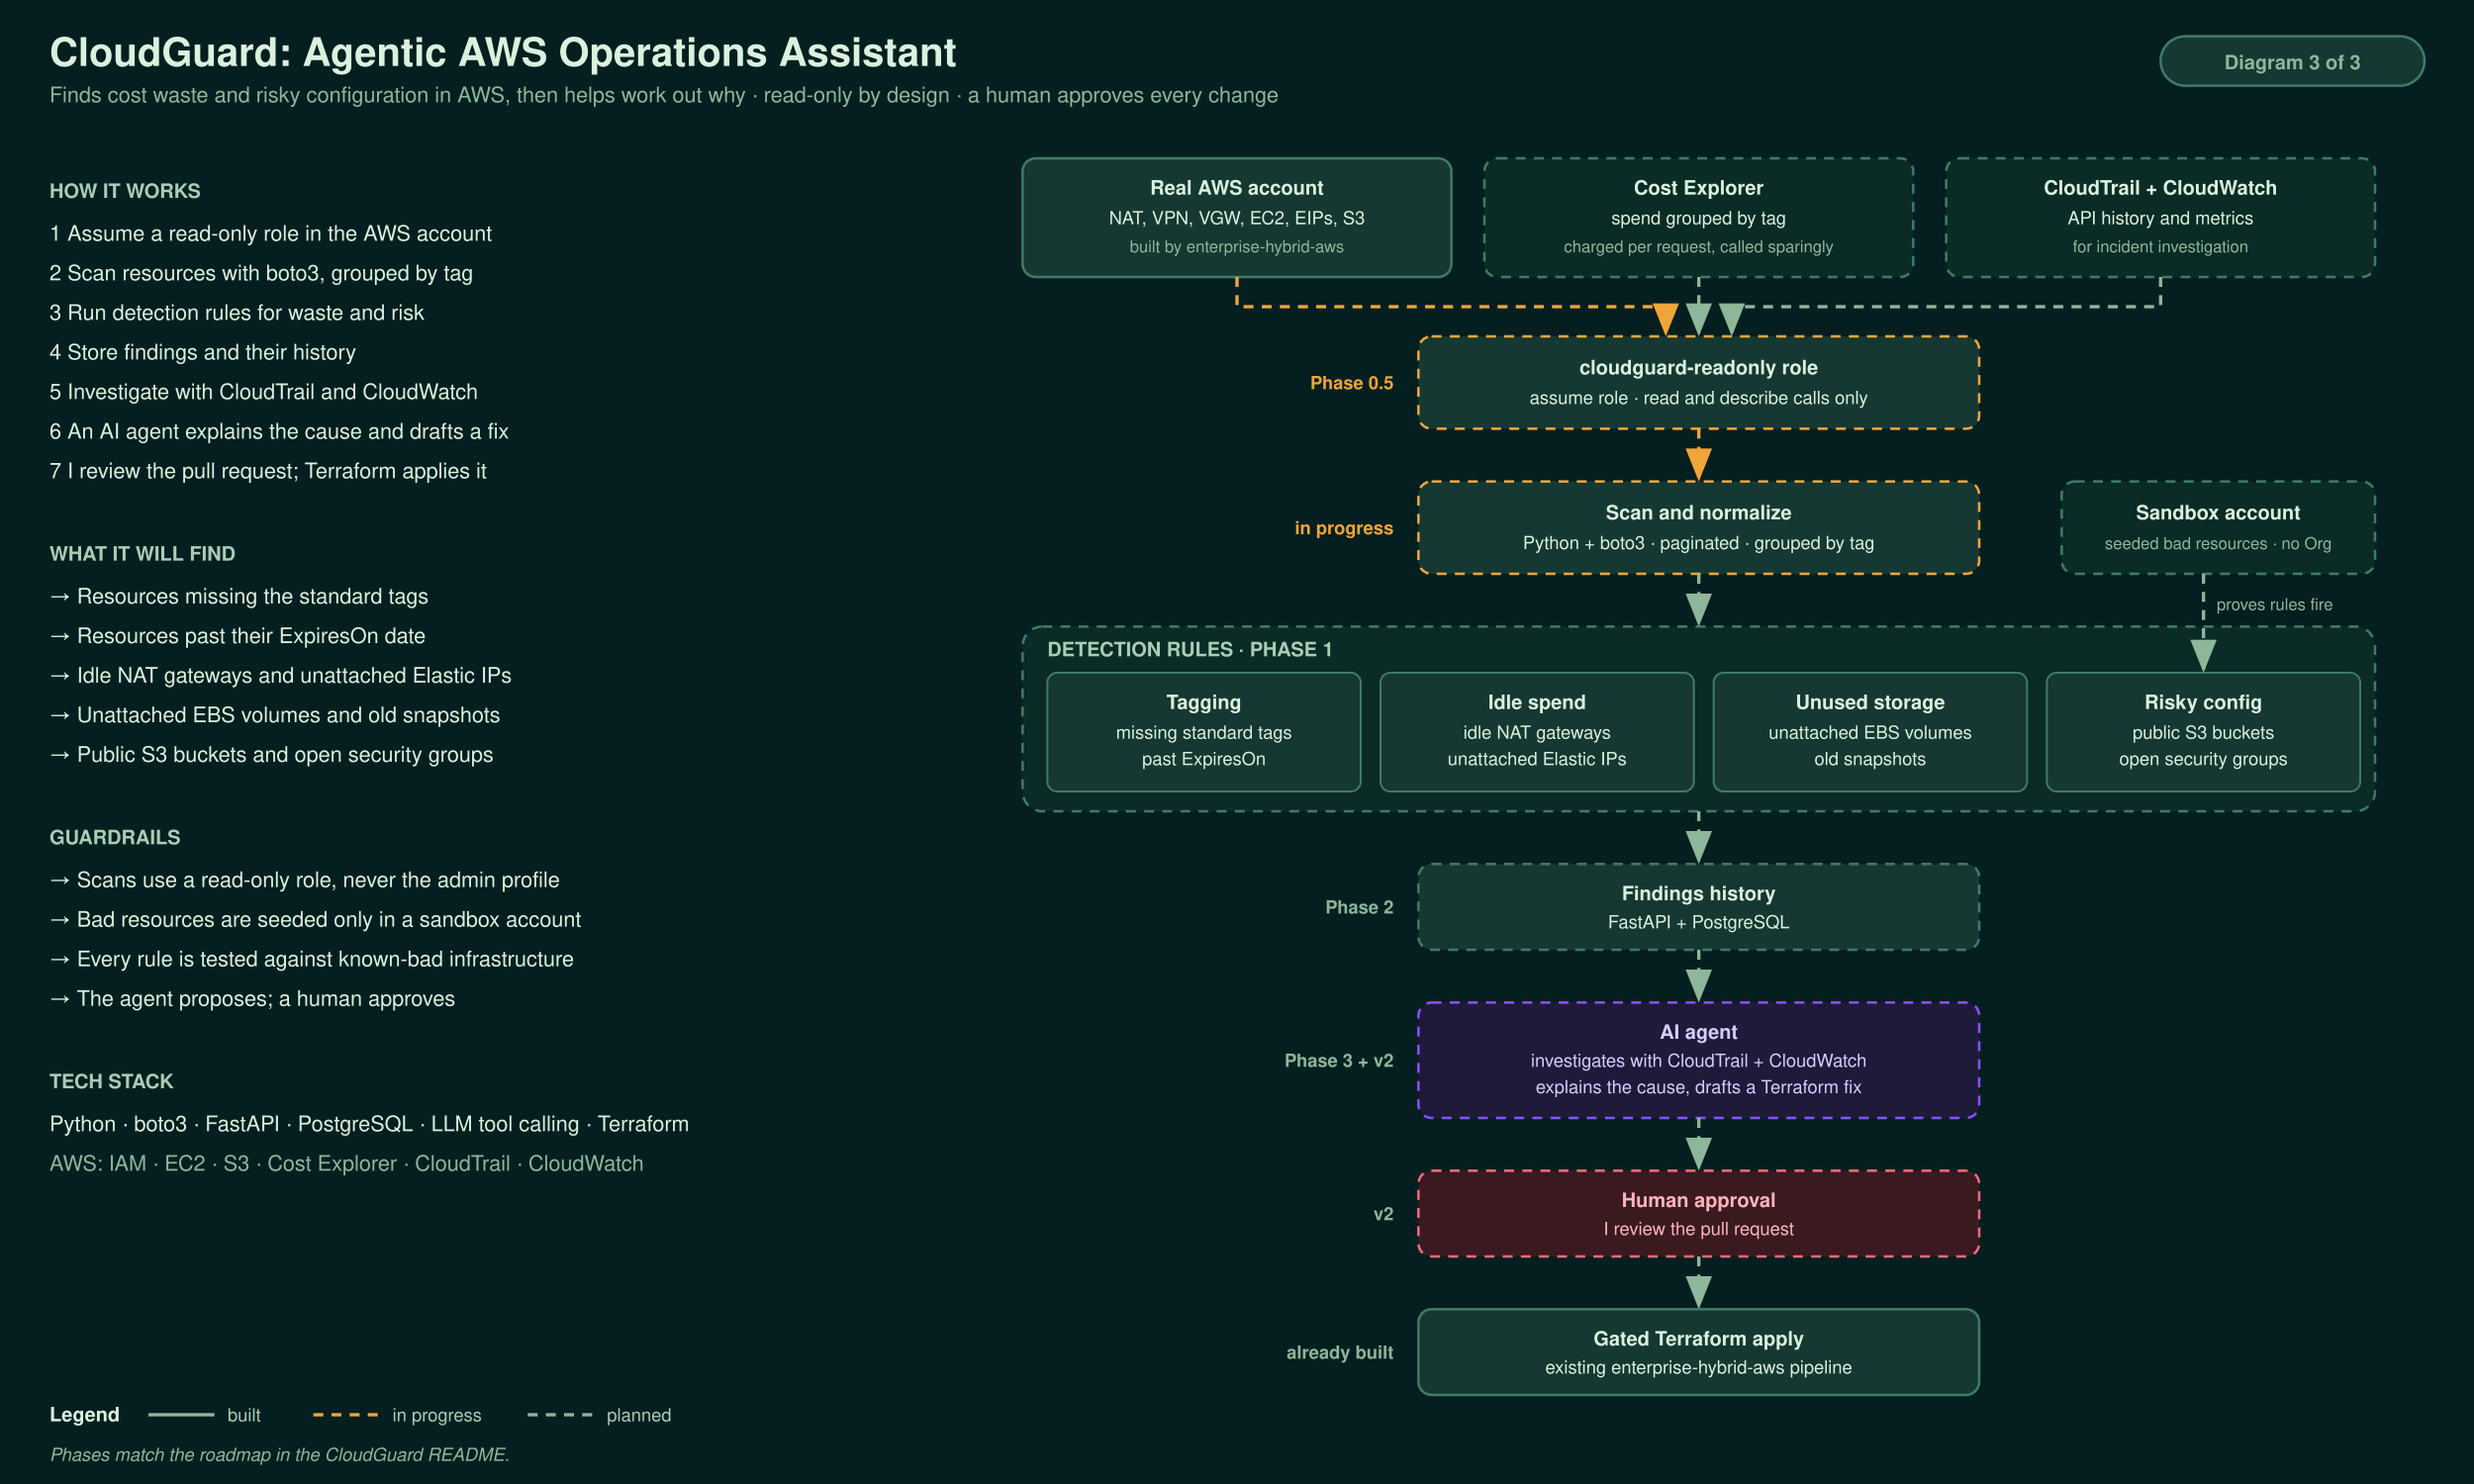
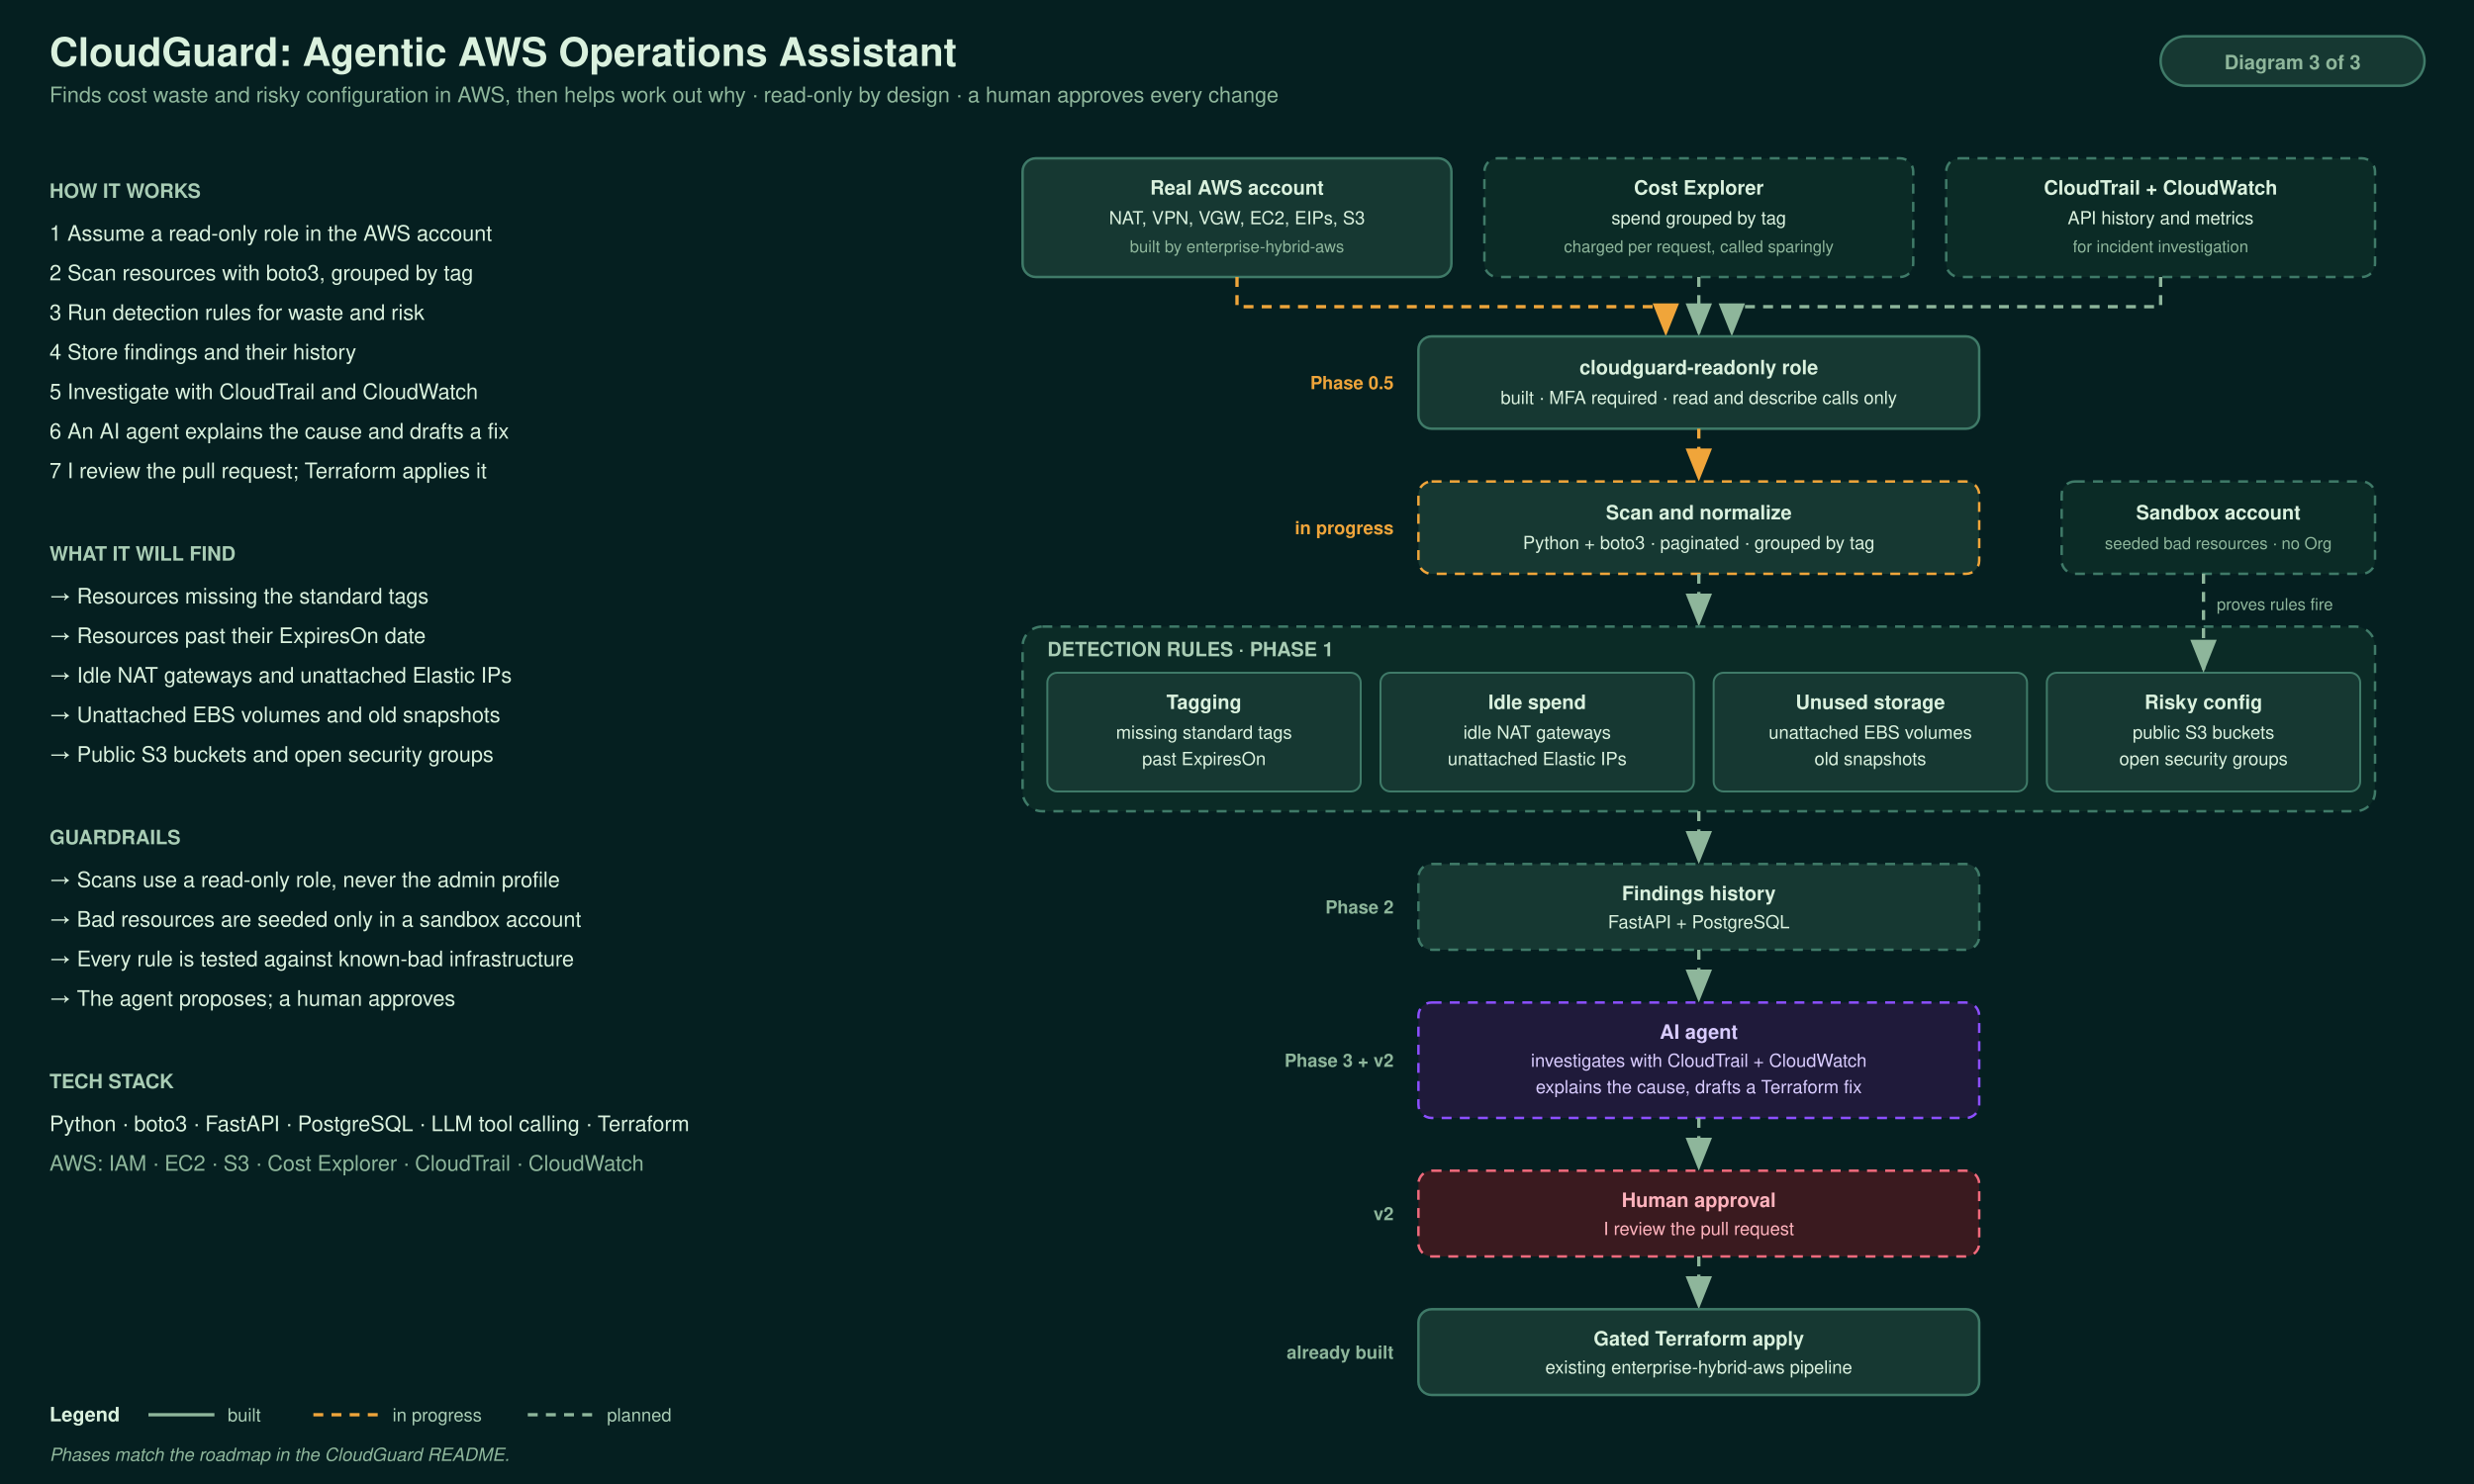
<svg xmlns="http://www.w3.org/2000/svg" viewBox="0 0 1500 900" width="1500" height="900" font-family="Helvetica, Arial, sans-serif">
  <defs>
    <marker id="m-s" markerWidth="10" markerHeight="8" refX="9" refY="4" orient="auto-start-reverse">
      <path d="M0,0 L10,4 L0,8 z" fill="#8EB69B" />
    </marker>
    <marker id="m-a" markerWidth="10" markerHeight="8" refX="9" refY="4" orient="auto-start-reverse">
      <path d="M0,0 L10,4 L0,8 z" fill="#f0a53a" />
    </marker>
  </defs>
  <rect width="1500" height="900" fill="#051F20" />
  <text x="30" y="40" font-size="24" font-weight="bold" text-anchor="start" fill="#DAF1DE">CloudGuard: Agentic AWS Operations Assistant</text>
  <text x="30" y="62" font-size="13" font-weight="normal" text-anchor="start" fill="#8EB69B">Finds cost waste and risky configuration in AWS, then helps work out why · read-only by design · a human approves every change</text>
  <rect x="1310" y="22" width="160" height="30" rx="15" fill="#163832" stroke="#3f7a68" stroke-width="1.5" />
  <text x="1390" y="42" font-size="12" font-weight="bold" text-anchor="middle" fill="#8EB69B">Diagram 3 of 3</text>
  <text x="30" y="120" font-size="12" font-weight="bold" text-anchor="start" fill="#a9cdb5">HOW IT WORKS</text>
  <text x="30" y="146" font-size="13" font-weight="normal" text-anchor="start" fill="#DAF1DE">1  Assume a read-only role in the AWS account</text>
  <text x="30" y="170" font-size="13" font-weight="normal" text-anchor="start" fill="#DAF1DE">2  Scan resources with boto3, grouped by tag</text>
  <text x="30" y="194" font-size="13" font-weight="normal" text-anchor="start" fill="#DAF1DE">3  Run detection rules for waste and risk</text>
  <text x="30" y="218" font-size="13" font-weight="normal" text-anchor="start" fill="#DAF1DE">4  Store findings and their history</text>
  <text x="30" y="242" font-size="13" font-weight="normal" text-anchor="start" fill="#DAF1DE">5  Investigate with CloudTrail and CloudWatch</text>
  <text x="30" y="266" font-size="13" font-weight="normal" text-anchor="start" fill="#DAF1DE">6  An AI agent explains the cause and drafts a fix</text>
  <text x="30" y="290" font-size="13" font-weight="normal" text-anchor="start" fill="#DAF1DE">7  I review the pull request; Terraform applies it</text>
  <text x="30" y="340" font-size="12" font-weight="bold" text-anchor="start" fill="#a9cdb5">WHAT IT WILL FIND</text>
  <text x="30" y="366" font-size="13" font-weight="normal" text-anchor="start" fill="#DAF1DE">→  Resources missing the standard tags</text>
  <text x="30" y="390" font-size="13" font-weight="normal" text-anchor="start" fill="#DAF1DE">→  Resources past their ExpiresOn date</text>
  <text x="30" y="414" font-size="13" font-weight="normal" text-anchor="start" fill="#DAF1DE">→  Idle NAT gateways and unattached Elastic IPs</text>
  <text x="30" y="438" font-size="13" font-weight="normal" text-anchor="start" fill="#DAF1DE">→  Unattached EBS volumes and old snapshots</text>
  <text x="30" y="462" font-size="13" font-weight="normal" text-anchor="start" fill="#DAF1DE">→  Public S3 buckets and open security groups</text>
  <text x="30" y="512" font-size="12" font-weight="bold" text-anchor="start" fill="#a9cdb5">GUARDRAILS</text>
  <text x="30" y="538" font-size="13" font-weight="normal" text-anchor="start" fill="#DAF1DE">→  Scans use a read-only role, never the admin profile</text>
  <text x="30" y="562" font-size="13" font-weight="normal" text-anchor="start" fill="#DAF1DE">→  Bad resources are seeded only in a sandbox account</text>
  <text x="30" y="586" font-size="13" font-weight="normal" text-anchor="start" fill="#DAF1DE">→  Every rule is tested against known-bad infrastructure</text>
  <text x="30" y="610" font-size="13" font-weight="normal" text-anchor="start" fill="#DAF1DE">→  The agent proposes; a human approves</text>
  <text x="30" y="660" font-size="12" font-weight="bold" text-anchor="start" fill="#a9cdb5">TECH STACK</text>
  <text x="30" y="686" font-size="13" font-weight="normal" text-anchor="start" fill="#DAF1DE">Python · boto3 · FastAPI · PostgreSQL · LLM tool calling · Terraform</text>
  <text x="30" y="710" font-size="13" font-weight="normal" text-anchor="start" fill="#8EB69B">AWS: IAM · EC2 · S3 · Cost Explorer · CloudTrail · CloudWatch</text>
  <rect x="620" y="96" width="260" height="72" rx="8" fill="#163832" stroke="#3f7a68" stroke-width="1.5" />
  <text x="750" y="118" font-size="12" font-weight="bold" text-anchor="middle" fill="#DAF1DE">Real AWS account</text>
  <text x="750" y="136" font-size="11" font-weight="normal" text-anchor="middle" fill="#DAF1DE">NAT, VPN, VGW, EC2, EIPs, S3</text>
  <text x="750" y="153" font-size="10" font-weight="normal" text-anchor="middle" fill="#8EB69B">built by enterprise-hybrid-aws</text>
  <rect x="900" y="96" width="260" height="72" rx="8" fill="#0B2B26" stroke="#3f7a68" stroke-width="1.5" stroke-dasharray="6 5" />
  <text x="1030" y="118" font-size="12" font-weight="bold" text-anchor="middle" fill="#DAF1DE">Cost Explorer</text>
  <text x="1030" y="136" font-size="11" font-weight="normal" text-anchor="middle" fill="#DAF1DE">spend grouped by tag</text>
  <text x="1030" y="153" font-size="10" font-weight="normal" text-anchor="middle" fill="#8EB69B">charged per request, called sparingly</text>
  <rect x="1180" y="96" width="260" height="72" rx="8" fill="#0B2B26" stroke="#3f7a68" stroke-width="1.5" stroke-dasharray="6 5" />
  <text x="1310" y="118" font-size="12" font-weight="bold" text-anchor="middle" fill="#DAF1DE">CloudTrail + CloudWatch</text>
  <text x="1310" y="136" font-size="11" font-weight="normal" text-anchor="middle" fill="#DAF1DE">API history and metrics</text>
  <text x="1310" y="153" font-size="10" font-weight="normal" text-anchor="middle" fill="#8EB69B">for incident investigation</text>
  <path d="M750,168 V186 H1010 V202" fill="none" stroke="#f0a53a" stroke-width="2" stroke-dasharray="6 5" marker-end="url(#m-a)" />
  <path d="M1030,168 V202" fill="none" stroke="#8EB69B" stroke-width="2" stroke-dasharray="6 5" marker-end="url(#m-s)" />
  <path d="M1310,168 V186 H1050 V202" fill="none" stroke="#8EB69B" stroke-width="2" stroke-dasharray="6 5" marker-end="url(#m-s)" />
-   <rect x="860" y="204" width="340" height="56" rx="8" fill="#163832" stroke="#f0a53a" stroke-width="1.5" stroke-dasharray="6 5" />
+   <rect x="860" y="204" width="340" height="56" rx="8" fill="#163832" stroke="#3f7a68" stroke-width="1.5" />
  <text x="1030" y="227" font-size="12" font-weight="bold" text-anchor="middle" fill="#DAF1DE">cloudguard-readonly role</text>
-   <text x="1030" y="245" font-size="11" font-weight="normal" text-anchor="middle" fill="#DAF1DE">assume role · read and describe calls only</text>
+   <text x="1030" y="245" font-size="11" font-weight="normal" text-anchor="middle" fill="#DAF1DE">built · MFA required · read and describe calls only</text>
  <text x="845" y="236" font-size="11" font-weight="bold" text-anchor="end" fill="#f0a53a">Phase 0.5</text>
  <path d="M1030,260 V290" fill="none" stroke="#f0a53a" stroke-width="2" stroke-dasharray="6 5" marker-end="url(#m-a)" />
  <rect x="860" y="292" width="340" height="56" rx="8" fill="#163832" stroke="#f0a53a" stroke-width="1.5" stroke-dasharray="6 5" />
  <text x="1030" y="315" font-size="12" font-weight="bold" text-anchor="middle" fill="#DAF1DE">Scan and normalize</text>
  <text x="1030" y="333" font-size="11" font-weight="normal" text-anchor="middle" fill="#DAF1DE">Python + boto3 · paginated · grouped by tag</text>
  <text x="845" y="324" font-size="11" font-weight="bold" text-anchor="end" fill="#f0a53a">in progress</text>
  <rect x="1250" y="292" width="190" height="56" rx="8" fill="#0B2B26" stroke="#3f7a68" stroke-width="1.5" stroke-dasharray="6 5" />
  <text x="1345" y="315" font-size="12" font-weight="bold" text-anchor="middle" fill="#DAF1DE">Sandbox account</text>
  <text x="1345" y="333" font-size="10" font-weight="normal" text-anchor="middle" fill="#8EB69B">seeded bad resources · no Org</text>
  <text x="1344" y="370" font-size="10" font-weight="normal" text-anchor="start" fill="#8EB69B">proves rules fire</text>
  <path d="M1030,348 V378" fill="none" stroke="#8EB69B" stroke-width="2" stroke-dasharray="6 5" marker-end="url(#m-s)" />
  <rect x="620" y="380" width="820" height="112" rx="12" fill="#0B2B26" stroke="#3f7a68" stroke-width="1.5" stroke-dasharray="6 5" />
  <text x="635" y="398" font-size="12" font-weight="bold" text-anchor="start" fill="#a9cdb5">DETECTION RULES · PHASE 1</text>
  <rect x="635" y="408" width="190" height="72" rx="6" fill="#163832" stroke="#3f7a68" stroke-width="1.2" />
  <text x="730" y="430" font-size="12" font-weight="bold" text-anchor="middle" fill="#DAF1DE">Tagging</text>
  <text x="730" y="448" font-size="11" font-weight="normal" text-anchor="middle" fill="#DAF1DE">missing standard tags</text>
  <text x="730" y="464" font-size="11" font-weight="normal" text-anchor="middle" fill="#DAF1DE">past ExpiresOn</text>
  <rect x="837" y="408" width="190" height="72" rx="6" fill="#163832" stroke="#3f7a68" stroke-width="1.2" />
  <text x="932" y="430" font-size="12" font-weight="bold" text-anchor="middle" fill="#DAF1DE">Idle spend</text>
  <text x="932" y="448" font-size="11" font-weight="normal" text-anchor="middle" fill="#DAF1DE">idle NAT gateways</text>
  <text x="932" y="464" font-size="11" font-weight="normal" text-anchor="middle" fill="#DAF1DE">unattached Elastic IPs</text>
  <rect x="1039" y="408" width="190" height="72" rx="6" fill="#163832" stroke="#3f7a68" stroke-width="1.2" />
  <text x="1134" y="430" font-size="12" font-weight="bold" text-anchor="middle" fill="#DAF1DE">Unused storage</text>
  <text x="1134" y="448" font-size="11" font-weight="normal" text-anchor="middle" fill="#DAF1DE">unattached EBS volumes</text>
  <text x="1134" y="464" font-size="11" font-weight="normal" text-anchor="middle" fill="#DAF1DE">old snapshots</text>
  <rect x="1241" y="408" width="190" height="72" rx="6" fill="#163832" stroke="#3f7a68" stroke-width="1.2" />
  <text x="1336" y="430" font-size="12" font-weight="bold" text-anchor="middle" fill="#DAF1DE">Risky config</text>
  <text x="1336" y="448" font-size="11" font-weight="normal" text-anchor="middle" fill="#DAF1DE">public S3 buckets</text>
  <text x="1336" y="464" font-size="11" font-weight="normal" text-anchor="middle" fill="#DAF1DE">open security groups</text>
  <path d="M1336,348 V406" fill="none" stroke="#8EB69B" stroke-width="2" stroke-dasharray="6 5" marker-end="url(#m-s)" />
  <path d="M1030,492 V522" fill="none" stroke="#8EB69B" stroke-width="2" stroke-dasharray="6 5" marker-end="url(#m-s)" />
  <rect x="860" y="524" width="340" height="52" rx="8" fill="#163832" stroke="#3f7a68" stroke-width="1.5" stroke-dasharray="6 5" />
  <text x="1030" y="546" font-size="12" font-weight="bold" text-anchor="middle" fill="#DAF1DE">Findings history</text>
  <text x="1030" y="563" font-size="11" font-weight="normal" text-anchor="middle" fill="#DAF1DE">FastAPI + PostgreSQL</text>
  <text x="845" y="554" font-size="11" font-weight="bold" text-anchor="end" fill="#8EB69B">Phase 2</text>
  <path d="M1030,576 V606" fill="none" stroke="#8EB69B" stroke-width="2" stroke-dasharray="6 5" marker-end="url(#m-s)" />
  <rect x="860" y="608" width="340" height="70" rx="8" fill="#1f1a3a" stroke="#8c4fff" stroke-width="1.5" stroke-dasharray="6 5" />
  <text x="1030" y="630" font-size="12" font-weight="bold" text-anchor="middle" fill="#d9ccff">AI agent</text>
  <text x="1030" y="647" font-size="11" font-weight="normal" text-anchor="middle" fill="#d9ccff">investigates with CloudTrail + CloudWatch</text>
  <text x="1030" y="663" font-size="11" font-weight="normal" text-anchor="middle" fill="#d9ccff">explains the cause, drafts a Terraform fix</text>
  <text x="845" y="647" font-size="11" font-weight="bold" text-anchor="end" fill="#8EB69B">Phase 3 + v2</text>
  <path d="M1030,678 V708" fill="none" stroke="#8EB69B" stroke-width="2" stroke-dasharray="6 5" marker-end="url(#m-s)" />
  <rect x="860" y="710" width="340" height="52" rx="8" fill="#3a1a1f" stroke="#f06a7c" stroke-width="1.5" stroke-dasharray="6 5" />
  <text x="1030" y="732" font-size="12" font-weight="bold" text-anchor="middle" fill="#ffb3bd">Human approval</text>
  <text x="1030" y="749" font-size="11" font-weight="normal" text-anchor="middle" fill="#ffb3bd">I review the pull request</text>
  <text x="845" y="740" font-size="11" font-weight="bold" text-anchor="end" fill="#8EB69B">v2</text>
  <path d="M1030,762 V792" fill="none" stroke="#8EB69B" stroke-width="2" stroke-dasharray="6 5" marker-end="url(#m-s)" />
  <rect x="860" y="794" width="340" height="52" rx="8" fill="#163832" stroke="#3f7a68" stroke-width="1.5" />
  <text x="1030" y="816" font-size="12" font-weight="bold" text-anchor="middle" fill="#DAF1DE">Gated Terraform apply</text>
  <text x="1030" y="833" font-size="11" font-weight="normal" text-anchor="middle" fill="#DAF1DE">existing enterprise-hybrid-aws pipeline</text>
  <text x="845" y="824" font-size="11" font-weight="bold" text-anchor="end" fill="#8EB69B">already built</text>
  <text x="30" y="862" font-size="12" font-weight="bold" text-anchor="start" fill="#DAF1DE">Legend</text>
  <path d="M90,858 H130" fill="none" stroke="#8EB69B" stroke-width="2" />
  <text x="138" y="862" font-size="11" font-weight="normal" text-anchor="start" fill="#a9cdb5">built</text>
  <path d="M190,858 H230" fill="none" stroke="#f0a53a" stroke-width="2" stroke-dasharray="6 5" />
  <text x="238" y="862" font-size="11" font-weight="normal" text-anchor="start" fill="#a9cdb5">in progress</text>
  <path d="M320,858 H360" fill="none" stroke="#8EB69B" stroke-width="2" stroke-dasharray="6 5" />
  <text x="368" y="862" font-size="11" font-weight="normal" text-anchor="start" fill="#a9cdb5">planned</text>
  <text x="30" y="886" font-size="11" font-weight="normal" text-anchor="start" fill="#8EB69B" font-style="italic">Phases match the roadmap in the CloudGuard README.</text>
</svg>
